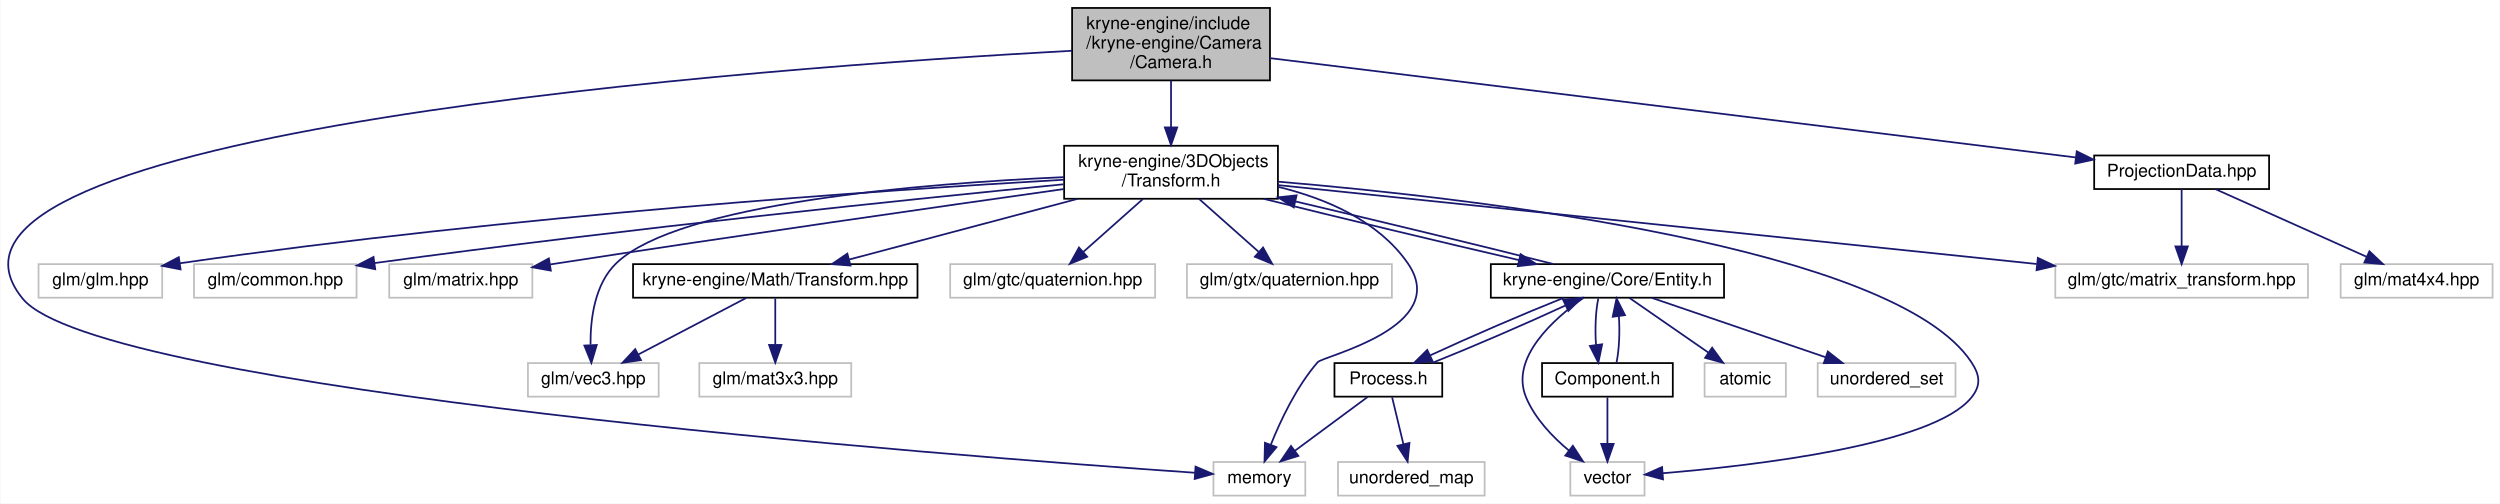
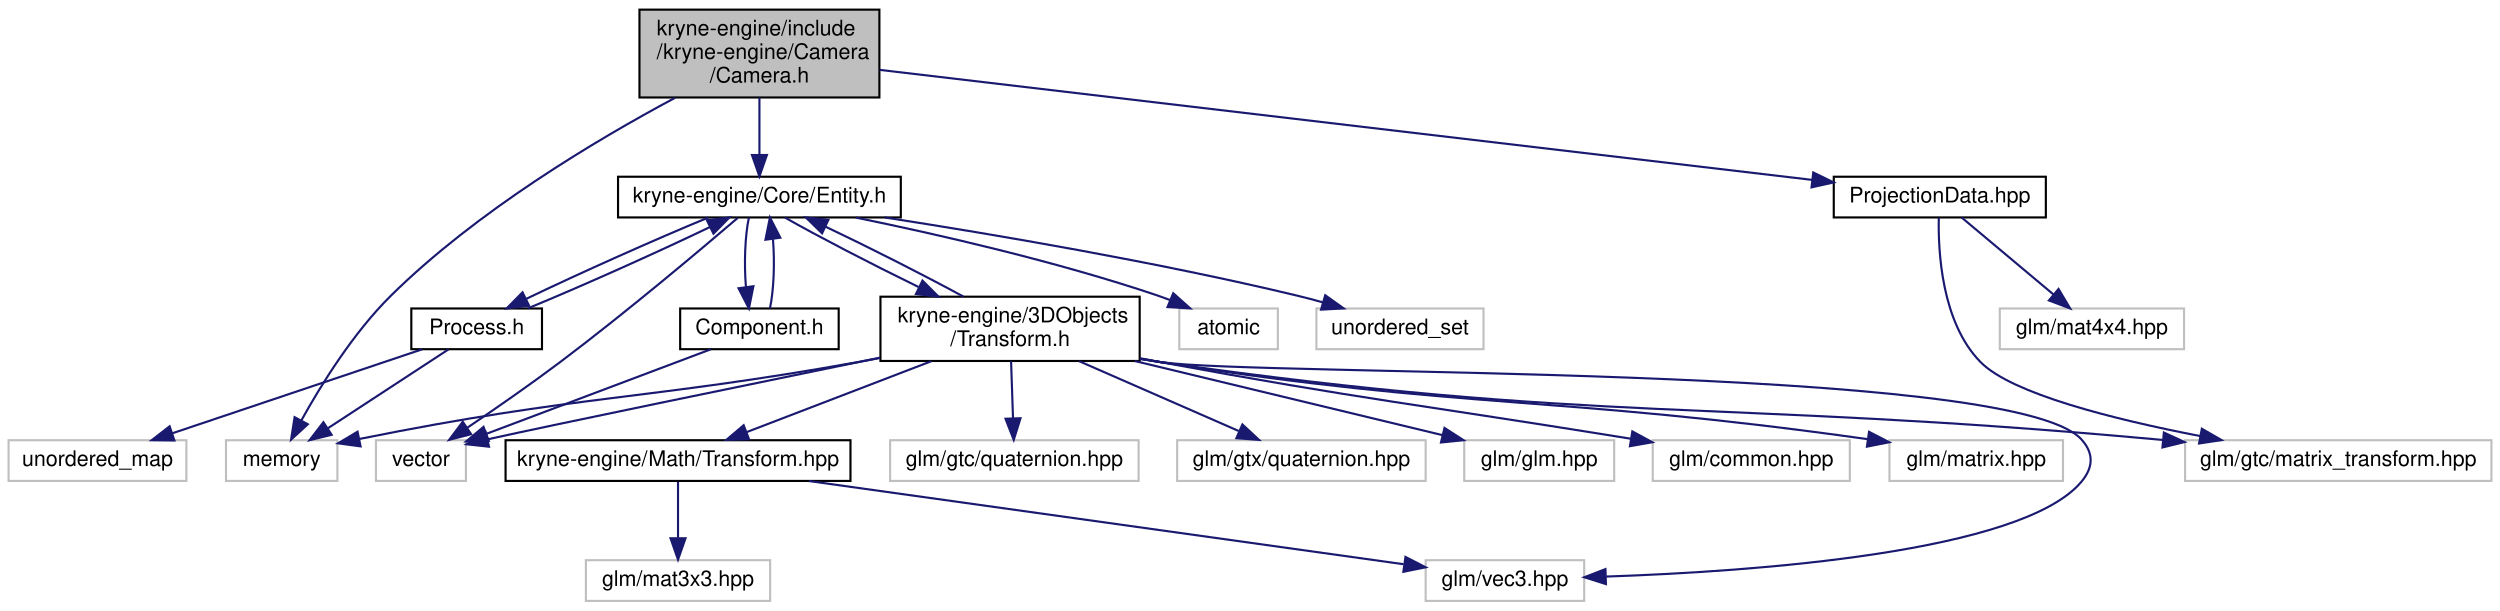
- <svg xmlns="http://www.w3.org/2000/svg" xmlns:xlink="http://www.w3.org/1999/xlink" width="1415pt" height="285pt" viewBox="0.00 0.00 1414.61 285.00">
+ <svg xmlns="http://www.w3.org/2000/svg" xmlns:xlink="http://www.w3.org/1999/xlink" width="1167pt" height="285pt" viewBox="0.00 0.00 1167.00 285.00">
  <g id="graph0" class="graph" transform="scale(1 1) rotate(0) translate(4 281)">
-     <polygon fill="white" stroke="transparent" points="-4,4 -4,-281 1410.61,-281 1410.61,4 -4,4" />
+     <polygon fill="white" stroke="transparent" points="-4,4 -4,-281 1163,-281 1163,4 -4,4" />
    <g id="node1" class="node">
      <g id="a_node1">
        <a xlink:title=" ">
-           <polygon fill="#bfbfbf" stroke="black" points="602.61,-235.5 602.61,-276.5 714.61,-276.5 714.61,-235.5 602.61,-235.5" />
-           <text text-anchor="start" x="610.61" y="-264.5" font-family="Helvetica,sans-Serif" font-size="10.00">kryne-engine/include</text>
-           <text text-anchor="start" x="610.61" y="-253.5" font-family="Helvetica,sans-Serif" font-size="10.00">/kryne-engine/Camera</text>
-           <text text-anchor="middle" x="658.61" y="-242.5" font-family="Helvetica,sans-Serif" font-size="10.00">/Camera.h</text>
+           <polygon fill="#bfbfbf" stroke="black" points="294.5,-235.5 294.5,-276.5 406.5,-276.5 406.5,-235.5 294.5,-235.5" />
+           <text text-anchor="start" x="302.5" y="-264.5" font-family="Helvetica,sans-Serif" font-size="10.00">kryne-engine/include</text>
+           <text text-anchor="start" x="302.5" y="-253.5" font-family="Helvetica,sans-Serif" font-size="10.00">/kryne-engine/Camera</text>
+           <text text-anchor="middle" x="350.5" y="-242.5" font-family="Helvetica,sans-Serif" font-size="10.00">/Camera.h</text>
        </a>
      </g>
    </g>
    <g id="node2" class="node">
      <g id="a_node2">
        <a xlink:title=" ">
-           <polygon fill="white" stroke="#bfbfbf" points="682.61,-0.5 682.61,-19.5 734.61,-19.5 734.61,-0.5 682.61,-0.5" />
-           <text text-anchor="middle" x="708.61" y="-7.5" font-family="Helvetica,sans-Serif" font-size="10.00">memory</text>
+           <polygon fill="white" stroke="#bfbfbf" points="101.5,-56.5 101.5,-75.5 153.5,-75.5 153.5,-56.5 101.5,-56.5" />
+           <text text-anchor="middle" x="127.5" y="-63.5" font-family="Helvetica,sans-Serif" font-size="10.00">memory</text>
        </a>
      </g>
    </g>
    <g id="edge1" class="edge">
-       <path fill="none" stroke="midnightblue" d="M602.55,-252.28C431.23,-242.91 -69.22,-207.13 8.61,-112 51.23,-59.9 534.45,-22.95 672.17,-13.42" />
-       <polygon fill="midnightblue" stroke="midnightblue" points="672.48,-16.91 682.22,-12.73 672.01,-9.92 672.48,-16.91" />
+       <path fill="none" stroke="midnightblue" d="M311.1,-235.33C274,-215.51 218.33,-182.28 178.5,-143 160.89,-125.63 145.83,-101.28 136.74,-84.86" />
+       <polygon fill="midnightblue" stroke="midnightblue" points="139.69,-82.96 131.88,-75.8 133.52,-86.26 139.69,-82.96" />
    </g>
    <g id="node3" class="node">
      <g id="a_node3">
-         <a xlink:href="_transform_8h.html" target="_top" xlink:title=" ">
-           <polygon fill="white" stroke="black" points="598.11,-168.5 598.11,-198.5 719.11,-198.5 719.11,-168.5 598.11,-168.5" />
-           <text text-anchor="start" x="606.11" y="-186.5" font-family="Helvetica,sans-Serif" font-size="10.00">kryne-engine/3DObjects</text>
-           <text text-anchor="middle" x="658.61" y="-175.5" font-family="Helvetica,sans-Serif" font-size="10.00">/Transform.h</text>
+         <a xlink:href="_entity_8h.html" target="_top" xlink:title=" ">
+           <polygon fill="white" stroke="black" points="284.5,-179.5 284.5,-198.5 416.5,-198.5 416.5,-179.5 284.5,-179.5" />
+           <text text-anchor="middle" x="350.5" y="-186.5" font-family="Helvetica,sans-Serif" font-size="10.00">kryne-engine/Core/Entity.h</text>
        </a>
      </g>
    </g>
    <g id="edge2" class="edge">
-       <path fill="none" stroke="midnightblue" d="M658.61,-235.36C658.61,-227.23 658.61,-217.7 658.61,-209.11" />
-       <polygon fill="midnightblue" stroke="midnightblue" points="662.11,-208.89 658.61,-198.89 655.11,-208.89 662.11,-208.89" />
+       <path fill="none" stroke="midnightblue" d="M350.5,-235.5C350.5,-227.07 350.5,-217.24 350.5,-208.87" />
+       <polygon fill="midnightblue" stroke="midnightblue" points="354,-208.65 350.5,-198.65 347,-208.65 354,-208.65" />
    </g>
    <g id="node20" class="node">
      <g id="a_node20">
        <a xlink:href="_projection_data_8hpp.html" target="_top" xlink:title=" ">
-           <polygon fill="white" stroke="black" points="1181.11,-174 1181.11,-193 1280.11,-193 1280.11,-174 1181.11,-174" />
-           <text text-anchor="middle" x="1230.61" y="-181" font-family="Helvetica,sans-Serif" font-size="10.00">ProjectionData.hpp</text>
+           <polygon fill="white" stroke="black" points="852,-179.5 852,-198.5 951,-198.5 951,-179.5 852,-179.5" />
+           <text text-anchor="middle" x="901.5" y="-186.5" font-family="Helvetica,sans-Serif" font-size="10.00">ProjectionData.hpp</text>
        </a>
      </g>
    </g>
    <g id="edge27" class="edge">
-       <path fill="none" stroke="midnightblue" d="M714.75,-248.08C822.98,-234.74 1059.58,-205.58 1170.7,-191.88" />
-       <polygon fill="midnightblue" stroke="midnightblue" points="1171.24,-195.34 1180.73,-190.65 1170.38,-188.4 1171.24,-195.34" />
-     </g>
-     <g id="edge3" class="edge">
-       <path fill="none" stroke="midnightblue" d="M719.24,-175.24C746.39,-168.63 775.99,-156.02 792.61,-132 817.69,-95.74 744.65,-79.52 741.61,-76 729.6,-62.12 720.61,-43.1 715.06,-29.23" />
-       <polygon fill="midnightblue" stroke="midnightblue" points="718.31,-27.91 711.51,-19.79 711.76,-30.38 718.31,-27.91" />
+       <path fill="none" stroke="midnightblue" d="M406.62,-248.38C511.18,-236.05 734.87,-209.66 841.97,-197.02" />
+       <polygon fill="midnightblue" stroke="midnightblue" points="842.44,-200.49 851.96,-195.84 841.62,-193.54 842.44,-200.49" />
    </g>
    <g id="node4" class="node">
      <g id="a_node4">
        <a xlink:title=" ">
-           <polygon fill="white" stroke="#bfbfbf" points="884.61,-0.5 884.61,-19.5 926.61,-19.5 926.61,-0.5 884.61,-0.5" />
-           <text text-anchor="middle" x="905.61" y="-7.5" font-family="Helvetica,sans-Serif" font-size="10.00">vector</text>
-         </a>
-       </g>
-     </g>
-     <g id="edge4" class="edge">
-       <path fill="none" stroke="midnightblue" d="M719.16,-178.18C832.38,-168.63 1068.6,-141.15 1111.61,-76 1116.5,-68.58 1117.18,-62.92 1111.61,-56 1090.02,-29.19 989,-17.49 936.88,-13.16" />
-       <polygon fill="midnightblue" stroke="midnightblue" points="937.09,-9.67 926.85,-12.37 936.54,-16.65 937.09,-9.67" />
+           <polygon fill="white" stroke="#bfbfbf" points="546.5,-118 546.5,-137 592.5,-137 592.5,-118 546.5,-118" />
+           <text text-anchor="middle" x="569.5" y="-125" font-family="Helvetica,sans-Serif" font-size="10.00">atomic</text>
+         </a>
+       </g>
+     </g>
+     <g id="edge3" class="edge">
+       <path fill="none" stroke="midnightblue" d="M395.47,-179.44C433.54,-171.65 489.28,-158.95 536.5,-143 538.37,-142.37 540.28,-141.67 542.18,-140.94" />
+       <polygon fill="midnightblue" stroke="midnightblue" points="543.67,-144.12 551.57,-137.06 540.99,-137.65 543.67,-144.12" />
    </g>
    <g id="node5" class="node">
      <g id="a_node5">
        <a xlink:title=" ">
-           <polygon fill="white" stroke="#bfbfbf" points="17.61,-112.5 17.61,-131.5 87.61,-131.5 87.61,-112.5 17.61,-112.5" />
-           <text text-anchor="middle" x="52.61" y="-119.5" font-family="Helvetica,sans-Serif" font-size="10.00">glm/glm.hpp</text>
-         </a>
-       </g>
-     </g>
-     <g id="edge5" class="edge">
-       <path fill="none" stroke="midnightblue" d="M598.05,-179.29C496.58,-173.43 285.68,-159.14 97.68,-132" />
-       <polygon fill="midnightblue" stroke="midnightblue" points="98.01,-128.51 87.61,-130.53 97,-135.44 98.01,-128.51" />
+           <polygon fill="white" stroke="#bfbfbf" points="171.5,-56.5 171.5,-75.5 213.5,-75.5 213.5,-56.5 171.5,-56.5" />
+           <text text-anchor="middle" x="192.5" y="-63.5" font-family="Helvetica,sans-Serif" font-size="10.00">vector</text>
+         </a>
+       </g>
+     </g>
+     <g id="edge4" class="edge">
+       <path fill="none" stroke="midnightblue" d="M340.39,-179.29C323.54,-164.88 288.48,-135.33 257.5,-112 243.38,-101.37 227.02,-90.05 214.25,-81.42" />
+       <polygon fill="midnightblue" stroke="midnightblue" points="215.92,-78.33 205.67,-75.67 212.02,-84.14 215.92,-78.33" />
    </g>
    <g id="node6" class="node">
      <g id="a_node6">
        <a xlink:title=" ">
-           <polygon fill="white" stroke="#bfbfbf" points="105.61,-112.5 105.61,-131.5 197.61,-131.5 197.61,-112.5 105.61,-112.5" />
-           <text text-anchor="middle" x="151.61" y="-119.5" font-family="Helvetica,sans-Serif" font-size="10.00">glm/common.hpp</text>
-         </a>
-       </g>
-     </g>
-     <g id="edge6" class="edge">
-       <path fill="none" stroke="midnightblue" d="M597.8,-176.7C512.85,-168.38 353.59,-151.97 207.82,-132.11" />
-       <polygon fill="midnightblue" stroke="midnightblue" points="208.18,-128.62 197.79,-130.73 207.22,-135.56 208.18,-128.62" />
+           <polygon fill="white" stroke="#bfbfbf" points="610.5,-118 610.5,-137 688.5,-137 688.5,-118 610.5,-118" />
+           <text text-anchor="middle" x="649.5" y="-125" font-family="Helvetica,sans-Serif" font-size="10.00">unordered_set</text>
+         </a>
+       </g>
+     </g>
+     <g id="edge5" class="edge">
+       <path fill="none" stroke="midnightblue" d="M408.97,-179.49C460.1,-171.57 536.17,-158.67 601.5,-143 605.39,-142.07 609.43,-141 613.44,-139.88" />
+       <polygon fill="midnightblue" stroke="midnightblue" points="614.62,-143.18 623.24,-137.03 612.66,-136.46 614.62,-143.18" />
    </g>
    <g id="node7" class="node">
      <g id="a_node7">
-         <a xlink:title=" ">
-           <polygon fill="white" stroke="#bfbfbf" points="216.11,-112.5 216.11,-131.5 297.11,-131.5 297.11,-112.5 216.11,-112.5" />
-           <text text-anchor="middle" x="256.61" y="-119.5" font-family="Helvetica,sans-Serif" font-size="10.00">glm/matrix.hpp</text>
-         </a>
-       </g>
-     </g>
-     <g id="edge7" class="edge">
-       <path fill="none" stroke="midnightblue" d="M598.07,-174.02C528.78,-164.24 411.93,-147.51 311.61,-132 310.14,-131.77 308.66,-131.54 307.16,-131.31" />
-       <polygon fill="midnightblue" stroke="midnightblue" points="307.57,-127.83 297.14,-129.72 306.47,-134.74 307.57,-127.83" />
-     </g>
-     <g id="node8" class="node">
-       <g id="a_node8">
-         <a xlink:title=" ">
-           <polygon fill="white" stroke="#bfbfbf" points="294.61,-56.5 294.61,-75.5 368.61,-75.5 368.61,-56.5 294.61,-56.5" />
-           <text text-anchor="middle" x="331.61" y="-63.5" font-family="Helvetica,sans-Serif" font-size="10.00">glm/vec3.hpp</text>
-         </a>
-       </g>
-     </g>
-     <g id="edge8" class="edge">
-       <path fill="none" stroke="midnightblue" d="M598.1,-180.75C517.21,-177.12 379.91,-165.99 344.61,-132 332.44,-120.29 329.95,-100.64 330.04,-86.01" />
-       <polygon fill="midnightblue" stroke="midnightblue" points="333.56,-85.75 330.53,-75.59 326.56,-85.42 333.56,-85.75" />
-     </g>
-     <g id="node9" class="node">
-       <g id="a_node9">
-         <a xlink:title=" ">
-           <polygon fill="white" stroke="#bfbfbf" points="533.61,-112.5 533.61,-131.5 649.61,-131.5 649.61,-112.5 533.61,-112.5" />
-           <text text-anchor="middle" x="591.61" y="-119.5" font-family="Helvetica,sans-Serif" font-size="10.00">glm/gtc/quaternion.hpp</text>
-         </a>
-       </g>
-     </g>
-     <g id="edge9" class="edge">
-       <path fill="none" stroke="midnightblue" d="M642.73,-168.4C632.59,-159.4 619.44,-147.72 609.02,-138.47" />
-       <polygon fill="midnightblue" stroke="midnightblue" points="611.16,-135.68 601.35,-131.66 606.51,-140.92 611.16,-135.68" />
-     </g>
-     <g id="node10" class="node">
-       <g id="a_node10">
-         <a xlink:title=" ">
-           <polygon fill="white" stroke="#bfbfbf" points="667.61,-112.5 667.61,-131.5 783.61,-131.5 783.61,-112.5 667.61,-112.5" />
-           <text text-anchor="middle" x="725.61" y="-119.5" font-family="Helvetica,sans-Serif" font-size="10.00">glm/gtx/quaternion.hpp</text>
-         </a>
-       </g>
-     </g>
-     <g id="edge10" class="edge">
-       <path fill="none" stroke="midnightblue" d="M674.48,-168.4C684.62,-159.4 697.77,-147.72 708.19,-138.47" />
-       <polygon fill="midnightblue" stroke="midnightblue" points="710.7,-140.92 715.86,-131.66 706.05,-135.68 710.7,-140.92" />
-     </g>
-     <g id="node11" class="node">
-       <g id="a_node11">
-         <a xlink:title=" ">
-           <polygon fill="white" stroke="#bfbfbf" points="1159.11,-112.5 1159.11,-131.5 1302.11,-131.5 1302.11,-112.5 1159.11,-112.5" />
-           <text text-anchor="middle" x="1230.61" y="-119.5" font-family="Helvetica,sans-Serif" font-size="10.00">glm/gtc/matrix_transform.hpp</text>
-         </a>
-       </g>
-     </g>
-     <g id="edge11" class="edge">
-       <path fill="none" stroke="midnightblue" d="M719.22,-176.22C811.18,-166.68 991.47,-147.97 1144.61,-132 1145.91,-131.86 1147.22,-131.73 1148.54,-131.59" />
-       <polygon fill="midnightblue" stroke="midnightblue" points="1149.23,-135.04 1158.81,-130.52 1148.5,-128.07 1149.23,-135.04" />
-     </g>
-     <g id="node12" class="node">
-       <g id="a_node12">
-         <a xlink:href="_transform_8hpp.html" target="_top" xlink:title=" ">
-           <polygon fill="white" stroke="black" points="354.11,-112.5 354.11,-131.5 515.11,-131.5 515.11,-112.5 354.11,-112.5" />
-           <text text-anchor="middle" x="434.61" y="-119.5" font-family="Helvetica,sans-Serif" font-size="10.00">kryne-engine/Math/Transform.hpp</text>
-         </a>
-       </g>
-     </g>
-     <g id="edge12" class="edge">
-       <path fill="none" stroke="midnightblue" d="M605.8,-168.47C566.32,-157.99 513.05,-143.84 476.48,-134.12" />
-       <polygon fill="midnightblue" stroke="midnightblue" points="477.19,-130.69 466.63,-131.51 475.4,-137.46 477.19,-130.69" />
-     </g>
-     <g id="node14" class="node">
-       <g id="a_node14">
-         <a xlink:href="_entity_8h.html" target="_top" xlink:title=" ">
-           <polygon fill="white" stroke="black" points="839.61,-112.5 839.61,-131.5 971.61,-131.5 971.61,-112.5 839.61,-112.5" />
-           <text text-anchor="middle" x="905.61" y="-119.5" font-family="Helvetica,sans-Serif" font-size="10.00">kryne-engine/Core/Entity.h</text>
-         </a>
-       </g>
-     </g>
-     <g id="edge15" class="edge">
-       <path fill="none" stroke="midnightblue" d="M711,-168.47C753.73,-157.85 813.58,-143.47 855.64,-133.75" />
-       <polygon fill="midnightblue" stroke="midnightblue" points="856.44,-137.16 865.4,-131.51 854.87,-130.34 856.44,-137.16" />
-     </g>
-     <g id="edge13" class="edge">
-       <path fill="none" stroke="midnightblue" d="M418.06,-112.32C401.61,-103.7 376.17,-90.36 357.14,-80.39" />
-       <polygon fill="midnightblue" stroke="midnightblue" points="358.59,-77.2 348.11,-75.65 355.34,-83.4 358.59,-77.2" />
-     </g>
-     <g id="node13" class="node">
-       <g id="a_node13">
-         <a xlink:title=" ">
-           <polygon fill="white" stroke="#bfbfbf" points="391.61,-56.5 391.61,-75.5 477.61,-75.5 477.61,-56.5 391.61,-56.5" />
-           <text text-anchor="middle" x="434.61" y="-63.5" font-family="Helvetica,sans-Serif" font-size="10.00">glm/mat3x3.hpp</text>
-         </a>
-       </g>
-     </g>
-     <g id="edge14" class="edge">
-       <path fill="none" stroke="midnightblue" d="M434.61,-112.08C434.61,-105.01 434.61,-94.86 434.61,-85.99" />
-       <polygon fill="midnightblue" stroke="midnightblue" points="438.11,-85.75 434.61,-75.75 431.11,-85.75 438.11,-85.75" />
-     </g>
-     <g id="edge19" class="edge">
-       <path fill="none" stroke="midnightblue" d="M874.93,-131.57C838.58,-140.81 777.09,-155.71 728.9,-167.01" />
-       <polygon fill="midnightblue" stroke="midnightblue" points="728.08,-163.61 719.14,-169.3 729.68,-170.43 728.08,-163.61" />
-     </g>
-     <g id="edge17" class="edge">
-       <path fill="none" stroke="midnightblue" d="M892.17,-112.49C875.45,-100.74 850.17,-78.43 859.61,-56 864.63,-44.05 874.55,-33.69 883.89,-25.93" />
-       <polygon fill="midnightblue" stroke="midnightblue" points="886.04,-28.69 891.82,-19.81 881.76,-23.15 886.04,-28.69" />
-     </g>
-     <g id="node15" class="node">
-       <g id="a_node15">
-         <a xlink:title=" ">
-           <polygon fill="white" stroke="#bfbfbf" points="960.61,-56.5 960.61,-75.5 1006.61,-75.5 1006.61,-56.5 960.61,-56.5" />
-           <text text-anchor="middle" x="983.61" y="-63.5" font-family="Helvetica,sans-Serif" font-size="10.00">atomic</text>
-         </a>
-       </g>
-     </g>
-     <g id="edge16" class="edge">
-       <path fill="none" stroke="midnightblue" d="M918.14,-112.32C930.19,-103.98 948.63,-91.21 962.87,-81.35" />
-       <polygon fill="midnightblue" stroke="midnightblue" points="964.87,-84.22 971.1,-75.65 960.89,-78.47 964.87,-84.22" />
-     </g>
-     <g id="node16" class="node">
-       <g id="a_node16">
-         <a xlink:title=" ">
-           <polygon fill="white" stroke="#bfbfbf" points="1024.61,-56.5 1024.61,-75.5 1102.61,-75.5 1102.61,-56.5 1024.61,-56.5" />
-           <text text-anchor="middle" x="1063.61" y="-63.5" font-family="Helvetica,sans-Serif" font-size="10.00">unordered_set</text>
-         </a>
-       </g>
-     </g>
-     <g id="edge18" class="edge">
-       <path fill="none" stroke="midnightblue" d="M930.64,-112.44C957.22,-103.36 999.41,-88.94 1029.13,-78.78" />
-       <polygon fill="midnightblue" stroke="midnightblue" points="1030.36,-82.06 1038.69,-75.52 1028.09,-75.44 1030.36,-82.06" />
+         <a xlink:href="_transform_8h.html" target="_top" xlink:title=" ">
+           <polygon fill="white" stroke="black" points="407,-112.5 407,-142.5 528,-142.5 528,-112.5 407,-112.5" />
+           <text text-anchor="start" x="415" y="-130.5" font-family="Helvetica,sans-Serif" font-size="10.00">kryne-engine/3DObjects</text>
+           <text text-anchor="middle" x="467.5" y="-119.5" font-family="Helvetica,sans-Serif" font-size="10.00">/Transform.h</text>
+         </a>
+       </g>
+     </g>
+     <g id="edge6" class="edge">
+       <path fill="none" stroke="midnightblue" d="M362.36,-179.48C377.11,-171.04 402.57,-157.86 424.8,-147.01" />
+       <polygon fill="midnightblue" stroke="midnightblue" points="426.61,-150.02 434.1,-142.52 423.57,-143.72 426.61,-150.02" />
    </g>
    <g id="node17" class="node">
      <g id="a_node17">
        <a xlink:href="_component_8h.html" target="_top" xlink:title=" ">
-           <polygon fill="white" stroke="black" points="868.61,-56.5 868.61,-75.5 942.61,-75.5 942.61,-56.5 868.61,-56.5" />
-           <text text-anchor="middle" x="905.61" y="-63.5" font-family="Helvetica,sans-Serif" font-size="10.00">Component.h</text>
+           <polygon fill="white" stroke="black" points="313.5,-118 313.5,-137 387.5,-137 387.5,-118 313.5,-118" />
+           <text text-anchor="middle" x="350.5" y="-125" font-family="Helvetica,sans-Serif" font-size="10.00">Component.h</text>
        </a>
      </g>
    </g>
    <g id="edge20" class="edge">
-       <path fill="none" stroke="midnightblue" d="M900.44,-112.08C898.93,-104.93 898.5,-94.64 899.15,-85.69" />
-       <polygon fill="midnightblue" stroke="midnightblue" points="902.62,-86.13 900.47,-75.75 895.68,-85.2 902.62,-86.13" />
+       <path fill="none" stroke="midnightblue" d="M345.6,-179.48C343.77,-171.08 343.3,-157.98 344.19,-147.16" />
+       <polygon fill="midnightblue" stroke="midnightblue" points="347.69,-147.4 345.6,-137.01 340.75,-146.43 347.69,-147.4" />
    </g>
    <g id="node18" class="node">
      <g id="a_node18">
        <a xlink:href="_process_8h.html" target="_top" xlink:title=" ">
-           <polygon fill="white" stroke="black" points="751.11,-56.5 751.11,-75.5 812.11,-75.5 812.11,-56.5 751.11,-56.5" />
-           <text text-anchor="middle" x="781.61" y="-63.5" font-family="Helvetica,sans-Serif" font-size="10.00">Process.h</text>
+           <polygon fill="white" stroke="black" points="188,-118 188,-137 249,-137 249,-118 188,-118" />
+           <text text-anchor="middle" x="218.5" y="-125" font-family="Helvetica,sans-Serif" font-size="10.00">Process.h</text>
        </a>
      </g>
    </g>
    <g id="edge23" class="edge">
-       <path fill="none" stroke="midnightblue" d="M880.87,-112.44C858.81,-103.68 827.01,-89.94 805.28,-79.86" />
-       <polygon fill="midnightblue" stroke="midnightblue" points="806.62,-76.62 796.08,-75.52 803.63,-82.95 806.62,-76.62" />
+       <path fill="none" stroke="midnightblue" d="M326.69,-179.48C302.46,-169.53 265.51,-152.99 241.57,-141.46" />
+       <polygon fill="midnightblue" stroke="midnightblue" points="243,-138.27 232.48,-137.01 239.92,-144.55 243,-138.27" />
+     </g>
+     <g id="edge7" class="edge">
+       <path fill="none" stroke="midnightblue" d="M406.73,-113.89C403.27,-113.23 399.84,-112.6 396.5,-112 296.06,-94.03 267.31,-96.93 163.73,-76.09" />
+       <polygon fill="midnightblue" stroke="midnightblue" points="164.31,-72.63 153.81,-74.06 162.91,-79.49 164.31,-72.63" />
+     </g>
+     <g id="edge19" class="edge">
+       <path fill="none" stroke="midnightblue" d="M445.76,-142.52C427.57,-152.42 401.63,-165.58 381.33,-175.2" />
+       <polygon fill="midnightblue" stroke="midnightblue" points="379.75,-172.08 372.16,-179.48 382.71,-178.42 379.75,-172.08" />
+     </g>
+     <g id="edge8" class="edge">
+       <path fill="none" stroke="midnightblue" d="M406.83,-114.06C345.19,-101.42 255.24,-82.94 223.77,-75.96" />
+       <polygon fill="midnightblue" stroke="midnightblue" points="224.27,-72.48 213.74,-73.62 222.69,-79.3 224.27,-72.48" />
+     </g>
+     <g id="node8" class="node">
+       <g id="a_node8">
+         <a xlink:title=" ">
+           <polygon fill="white" stroke="#bfbfbf" points="679.5,-56.5 679.5,-75.5 749.5,-75.5 749.5,-56.5 679.5,-56.5" />
+           <text text-anchor="middle" x="714.5" y="-63.5" font-family="Helvetica,sans-Serif" font-size="10.00">glm/glm.hpp</text>
+         </a>
+       </g>
+     </g>
+     <g id="edge9" class="edge">
+       <path fill="none" stroke="midnightblue" d="M525.72,-112.47C569.64,-101.9 629.01,-87.59 669.36,-77.87" />
+       <polygon fill="midnightblue" stroke="midnightblue" points="670.29,-81.25 679.19,-75.51 668.65,-74.45 670.29,-81.25" />
+     </g>
+     <g id="node9" class="node">
+       <g id="a_node9">
+         <a xlink:title=" ">
+           <polygon fill="white" stroke="#bfbfbf" points="767.5,-56.5 767.5,-75.5 859.5,-75.5 859.5,-56.5 767.5,-56.5" />
+           <text text-anchor="middle" x="813.5" y="-63.5" font-family="Helvetica,sans-Serif" font-size="10.00">glm/common.hpp</text>
+         </a>
+       </g>
+     </g>
+     <g id="edge10" class="edge">
+       <path fill="none" stroke="midnightblue" d="M528.18,-113.77C531.33,-113.16 534.45,-112.56 537.5,-112 632.2,-94.49 658.6,-92.17 757.19,-76.21" />
+       <polygon fill="midnightblue" stroke="midnightblue" points="757.98,-79.62 767.29,-74.56 756.85,-72.72 757.98,-79.62" />
+     </g>
+     <g id="node10" class="node">
+       <g id="a_node10">
+         <a xlink:title=" ">
+           <polygon fill="white" stroke="#bfbfbf" points="878,-56.5 878,-75.5 959,-75.5 959,-56.5 878,-56.5" />
+           <text text-anchor="middle" x="918.5" y="-63.5" font-family="Helvetica,sans-Serif" font-size="10.00">glm/matrix.hpp</text>
+         </a>
+       </g>
+     </g>
+     <g id="edge11" class="edge">
+       <path fill="none" stroke="midnightblue" d="M528.14,-113.57C531.3,-113.01 534.44,-112.48 537.5,-112 680.39,-89.48 720.26,-96.77 867.55,-76.03" />
+       <polygon fill="midnightblue" stroke="midnightblue" points="868.47,-79.43 877.88,-74.56 867.49,-72.51 868.47,-79.43" />
+     </g>
+     <g id="node11" class="node">
+       <g id="a_node11">
+         <a xlink:title=" ">
+           <polygon fill="white" stroke="#bfbfbf" points="661.5,-0.5 661.5,-19.5 735.5,-19.5 735.5,-0.5 661.5,-0.5" />
+           <text text-anchor="middle" x="698.5" y="-7.5" font-family="Helvetica,sans-Serif" font-size="10.00">glm/vec3.hpp</text>
+         </a>
+       </g>
+     </g>
+     <g id="edge12" class="edge">
+       <path fill="none" stroke="midnightblue" d="M528.13,-113.47C531.29,-112.94 534.43,-112.44 537.5,-112 584.95,-105.12 935.04,-111.29 967.5,-76 973.52,-69.46 973.24,-62.78 967.5,-56 939.64,-23.09 815.24,-14.23 745.79,-11.86" />
+       <polygon fill="midnightblue" stroke="midnightblue" points="745.65,-8.35 735.54,-11.54 745.43,-15.35 745.65,-8.35" />
+     </g>
+     <g id="node12" class="node">
+       <g id="a_node12">
+         <a xlink:title=" ">
+           <polygon fill="white" stroke="#bfbfbf" points="411.5,-56.5 411.5,-75.5 527.5,-75.5 527.5,-56.5 411.5,-56.5" />
+           <text text-anchor="middle" x="469.5" y="-63.5" font-family="Helvetica,sans-Serif" font-size="10.00">glm/gtc/quaternion.hpp</text>
+         </a>
+       </g>
+     </g>
+     <g id="edge13" class="edge">
+       <path fill="none" stroke="midnightblue" d="M467.97,-112.4C468.24,-104.47 468.58,-94.46 468.87,-85.86" />
+       <polygon fill="midnightblue" stroke="midnightblue" points="472.37,-85.77 469.21,-75.66 465.37,-85.53 472.37,-85.77" />
+     </g>
+     <g id="node13" class="node">
+       <g id="a_node13">
+         <a xlink:title=" ">
+           <polygon fill="white" stroke="#bfbfbf" points="545.5,-56.5 545.5,-75.5 661.5,-75.5 661.5,-56.5 545.5,-56.5" />
+           <text text-anchor="middle" x="603.5" y="-63.5" font-family="Helvetica,sans-Serif" font-size="10.00">glm/gtx/quaternion.hpp</text>
+         </a>
+       </g>
+     </g>
+     <g id="edge14" class="edge">
+       <path fill="none" stroke="midnightblue" d="M499.73,-112.4C522.34,-102.51 552.34,-89.38 574.26,-79.79" />
+       <polygon fill="midnightblue" stroke="midnightblue" points="575.95,-82.87 583.71,-75.66 573.15,-76.46 575.95,-82.87" />
+     </g>
+     <g id="node14" class="node">
+       <g id="a_node14">
+         <a xlink:title=" ">
+           <polygon fill="white" stroke="#bfbfbf" points="1016,-56.5 1016,-75.5 1159,-75.5 1159,-56.5 1016,-56.5" />
+           <text text-anchor="middle" x="1087.5" y="-63.5" font-family="Helvetica,sans-Serif" font-size="10.00">glm/gtc/matrix_transform.hpp</text>
+         </a>
+       </g>
+     </g>
+     <g id="edge15" class="edge">
+       <path fill="none" stroke="midnightblue" d="M528.12,-113.45C531.29,-112.92 534.43,-112.44 537.5,-112 742.29,-82.96 795.51,-94.77 1001.5,-76 1002.8,-75.88 1004.12,-75.76 1005.44,-75.64" />
+       <polygon fill="midnightblue" stroke="midnightblue" points="1006.1,-79.09 1015.72,-74.66 1005.43,-72.12 1006.1,-79.09" />
+     </g>
+     <g id="node15" class="node">
+       <g id="a_node15">
+         <a xlink:href="_transform_8hpp.html" target="_top" xlink:title=" ">
+           <polygon fill="white" stroke="black" points="232,-56.5 232,-75.5 393,-75.5 393,-56.5 232,-56.5" />
+           <text text-anchor="middle" x="312.5" y="-63.5" font-family="Helvetica,sans-Serif" font-size="10.00">kryne-engine/Math/Transform.hpp</text>
+         </a>
+       </g>
+     </g>
+     <g id="edge16" class="edge">
+       <path fill="none" stroke="midnightblue" d="M430.77,-112.4C404.53,-102.33 369.57,-88.91 344.48,-79.28" />
+       <polygon fill="midnightblue" stroke="midnightblue" points="345.64,-75.97 335.05,-75.66 343.14,-82.51 345.64,-75.97" />
+     </g>
+     <g id="edge17" class="edge">
+       <path fill="none" stroke="midnightblue" d="M373.66,-56.44C450.7,-45.67 581.42,-27.38 651.24,-17.61" />
+       <polygon fill="midnightblue" stroke="midnightblue" points="652.07,-21.03 661.49,-16.18 651.1,-14.1 652.07,-21.03" />
+     </g>
+     <g id="node16" class="node">
+       <g id="a_node16">
+         <a xlink:title=" ">
+           <polygon fill="white" stroke="#bfbfbf" points="269.5,-0.5 269.5,-19.5 355.5,-19.5 355.5,-0.5 269.5,-0.5" />
+           <text text-anchor="middle" x="312.5" y="-7.5" font-family="Helvetica,sans-Serif" font-size="10.00">glm/mat3x3.hpp</text>
+         </a>
+       </g>
+     </g>
+     <g id="edge18" class="edge">
+       <path fill="none" stroke="midnightblue" d="M312.5,-56.08C312.5,-49.01 312.5,-38.86 312.5,-29.99" />
+       <polygon fill="midnightblue" stroke="midnightblue" points="316,-29.75 312.5,-19.75 309,-29.75 316,-29.75" />
+     </g>
+     <g id="edge22" class="edge">
+       <path fill="none" stroke="midnightblue" d="M355.4,-137.01C357.23,-145.4 357.7,-158.5 356.82,-169.32" />
+       <polygon fill="midnightblue" stroke="midnightblue" points="353.31,-169.09 355.4,-179.48 360.25,-170.05 353.31,-169.09" />
    </g>
    <g id="edge21" class="edge">
-       <path fill="none" stroke="midnightblue" d="M905.61,-56.08C905.61,-49.01 905.61,-38.86 905.61,-29.99" />
-       <polygon fill="midnightblue" stroke="midnightblue" points="909.11,-29.75 905.61,-19.75 902.11,-29.75 909.11,-29.75" />
-     </g>
-     <g id="edge22" class="edge">
-       <path fill="none" stroke="midnightblue" d="M910.74,-75.75C912.26,-82.86 912.71,-93.14 912.08,-102.1" />
-       <polygon fill="midnightblue" stroke="midnightblue" points="908.6,-101.71 910.77,-112.08 915.54,-102.62 908.6,-101.71" />
+       <path fill="none" stroke="midnightblue" d="M327.86,-117.98C300.3,-107.59 253.63,-90.02 222.94,-78.46" />
+       <polygon fill="midnightblue" stroke="midnightblue" points="224.17,-75.19 213.58,-74.94 221.71,-81.74 224.17,-75.19" />
    </g>
    <g id="edge24" class="edge">
-       <path fill="none" stroke="midnightblue" d="M769.88,-56.32C758.77,-48.11 741.86,-35.6 728.62,-25.81" />
-       <polygon fill="midnightblue" stroke="midnightblue" points="730.67,-22.97 720.55,-19.83 726.51,-28.59 730.67,-22.97" />
+       <path fill="none" stroke="midnightblue" d="M205.46,-117.98C190.73,-108.34 166.53,-92.52 148.99,-81.05" />
+       <polygon fill="midnightblue" stroke="midnightblue" points="150.8,-78.05 140.51,-75.51 146.97,-83.91 150.8,-78.05" />
    </g>
    <g id="edge26" class="edge">
-       <path fill="none" stroke="midnightblue" d="M806.24,-75.52C828.27,-84.27 860.07,-98.01 881.83,-108.1" />
-       <polygon fill="midnightblue" stroke="midnightblue" points="880.51,-111.34 891.05,-112.44 883.49,-105.01 880.51,-111.34" />
+       <path fill="none" stroke="midnightblue" d="M242.27,-137.01C266.48,-146.94 303.44,-163.48 327.39,-175.02" />
+       <polygon fill="midnightblue" stroke="midnightblue" points="325.97,-178.22 336.49,-179.48 329.05,-171.93 325.97,-178.22" />
    </g>
    <g id="node19" class="node">
      <g id="a_node19">
        <a xlink:title=" ">
-           <polygon fill="white" stroke="#bfbfbf" points="753.11,-0.5 753.11,-19.5 836.11,-19.5 836.11,-0.5 753.11,-0.5" />
-           <text text-anchor="middle" x="794.61" y="-7.5" font-family="Helvetica,sans-Serif" font-size="10.00">unordered_map</text>
+           <polygon fill="white" stroke="#bfbfbf" points="0,-56.5 0,-75.5 83,-75.5 83,-56.5 0,-56.5" />
+           <text text-anchor="middle" x="41.5" y="-63.5" font-family="Helvetica,sans-Serif" font-size="10.00">unordered_map</text>
        </a>
      </g>
    </g>
    <g id="edge25" class="edge">
-       <path fill="none" stroke="midnightblue" d="M783.75,-56.08C785.47,-48.93 787.95,-38.64 790.11,-29.69" />
-       <polygon fill="midnightblue" stroke="midnightblue" points="793.56,-30.29 792.5,-19.75 786.75,-28.65 793.56,-30.29" />
+       <path fill="none" stroke="midnightblue" d="M193.14,-117.98C162.52,-107.68 110.84,-90.31 76.45,-78.75" />
+       <polygon fill="midnightblue" stroke="midnightblue" points="77.41,-75.38 66.81,-75.51 75.18,-82.01 77.41,-75.38" />
    </g>
    <g id="edge29" class="edge">
-       <path fill="none" stroke="midnightblue" d="M1230.61,-173.98C1230.61,-165.58 1230.61,-152.48 1230.61,-141.66" />
-       <polygon fill="midnightblue" stroke="midnightblue" points="1234.11,-141.51 1230.61,-131.51 1227.11,-141.51 1234.11,-141.51" />
+       <path fill="none" stroke="midnightblue" d="M901.03,-179.37C900.68,-163.72 902.3,-130.54 920.5,-112 935.03,-97.2 982.49,-85.28 1023.12,-77.43" />
+       <polygon fill="midnightblue" stroke="midnightblue" points="1023.82,-80.86 1033.01,-75.57 1022.53,-73.98 1023.82,-80.86" />
    </g>
    <g id="node21" class="node">
      <g id="a_node21">
        <a xlink:title=" ">
-           <polygon fill="white" stroke="#bfbfbf" points="1320.61,-112.5 1320.61,-131.5 1406.61,-131.5 1406.61,-112.5 1320.61,-112.5" />
-           <text text-anchor="middle" x="1363.61" y="-119.5" font-family="Helvetica,sans-Serif" font-size="10.00">glm/mat4x4.hpp</text>
+           <polygon fill="white" stroke="#bfbfbf" points="929.5,-118 929.5,-137 1015.5,-137 1015.5,-118 929.5,-118" />
+           <text text-anchor="middle" x="972.5" y="-125" font-family="Helvetica,sans-Serif" font-size="10.00">glm/mat4x4.hpp</text>
        </a>
      </g>
    </g>
    <g id="edge28" class="edge">
-       <path fill="none" stroke="midnightblue" d="M1249.66,-173.98C1272.08,-163.95 1309.51,-147.2 1335.32,-135.65" />
-       <polygon fill="midnightblue" stroke="midnightblue" points="1336.89,-138.79 1344.58,-131.51 1334.03,-132.4 1336.89,-138.79" />
+       <path fill="none" stroke="midnightblue" d="M911.67,-179.48C922.85,-170.11 941.02,-154.88 954.59,-143.51" />
+       <polygon fill="midnightblue" stroke="midnightblue" points="956.93,-146.11 962.35,-137.01 952.43,-140.75 956.93,-146.11" />
    </g>
  </g>
</svg>
